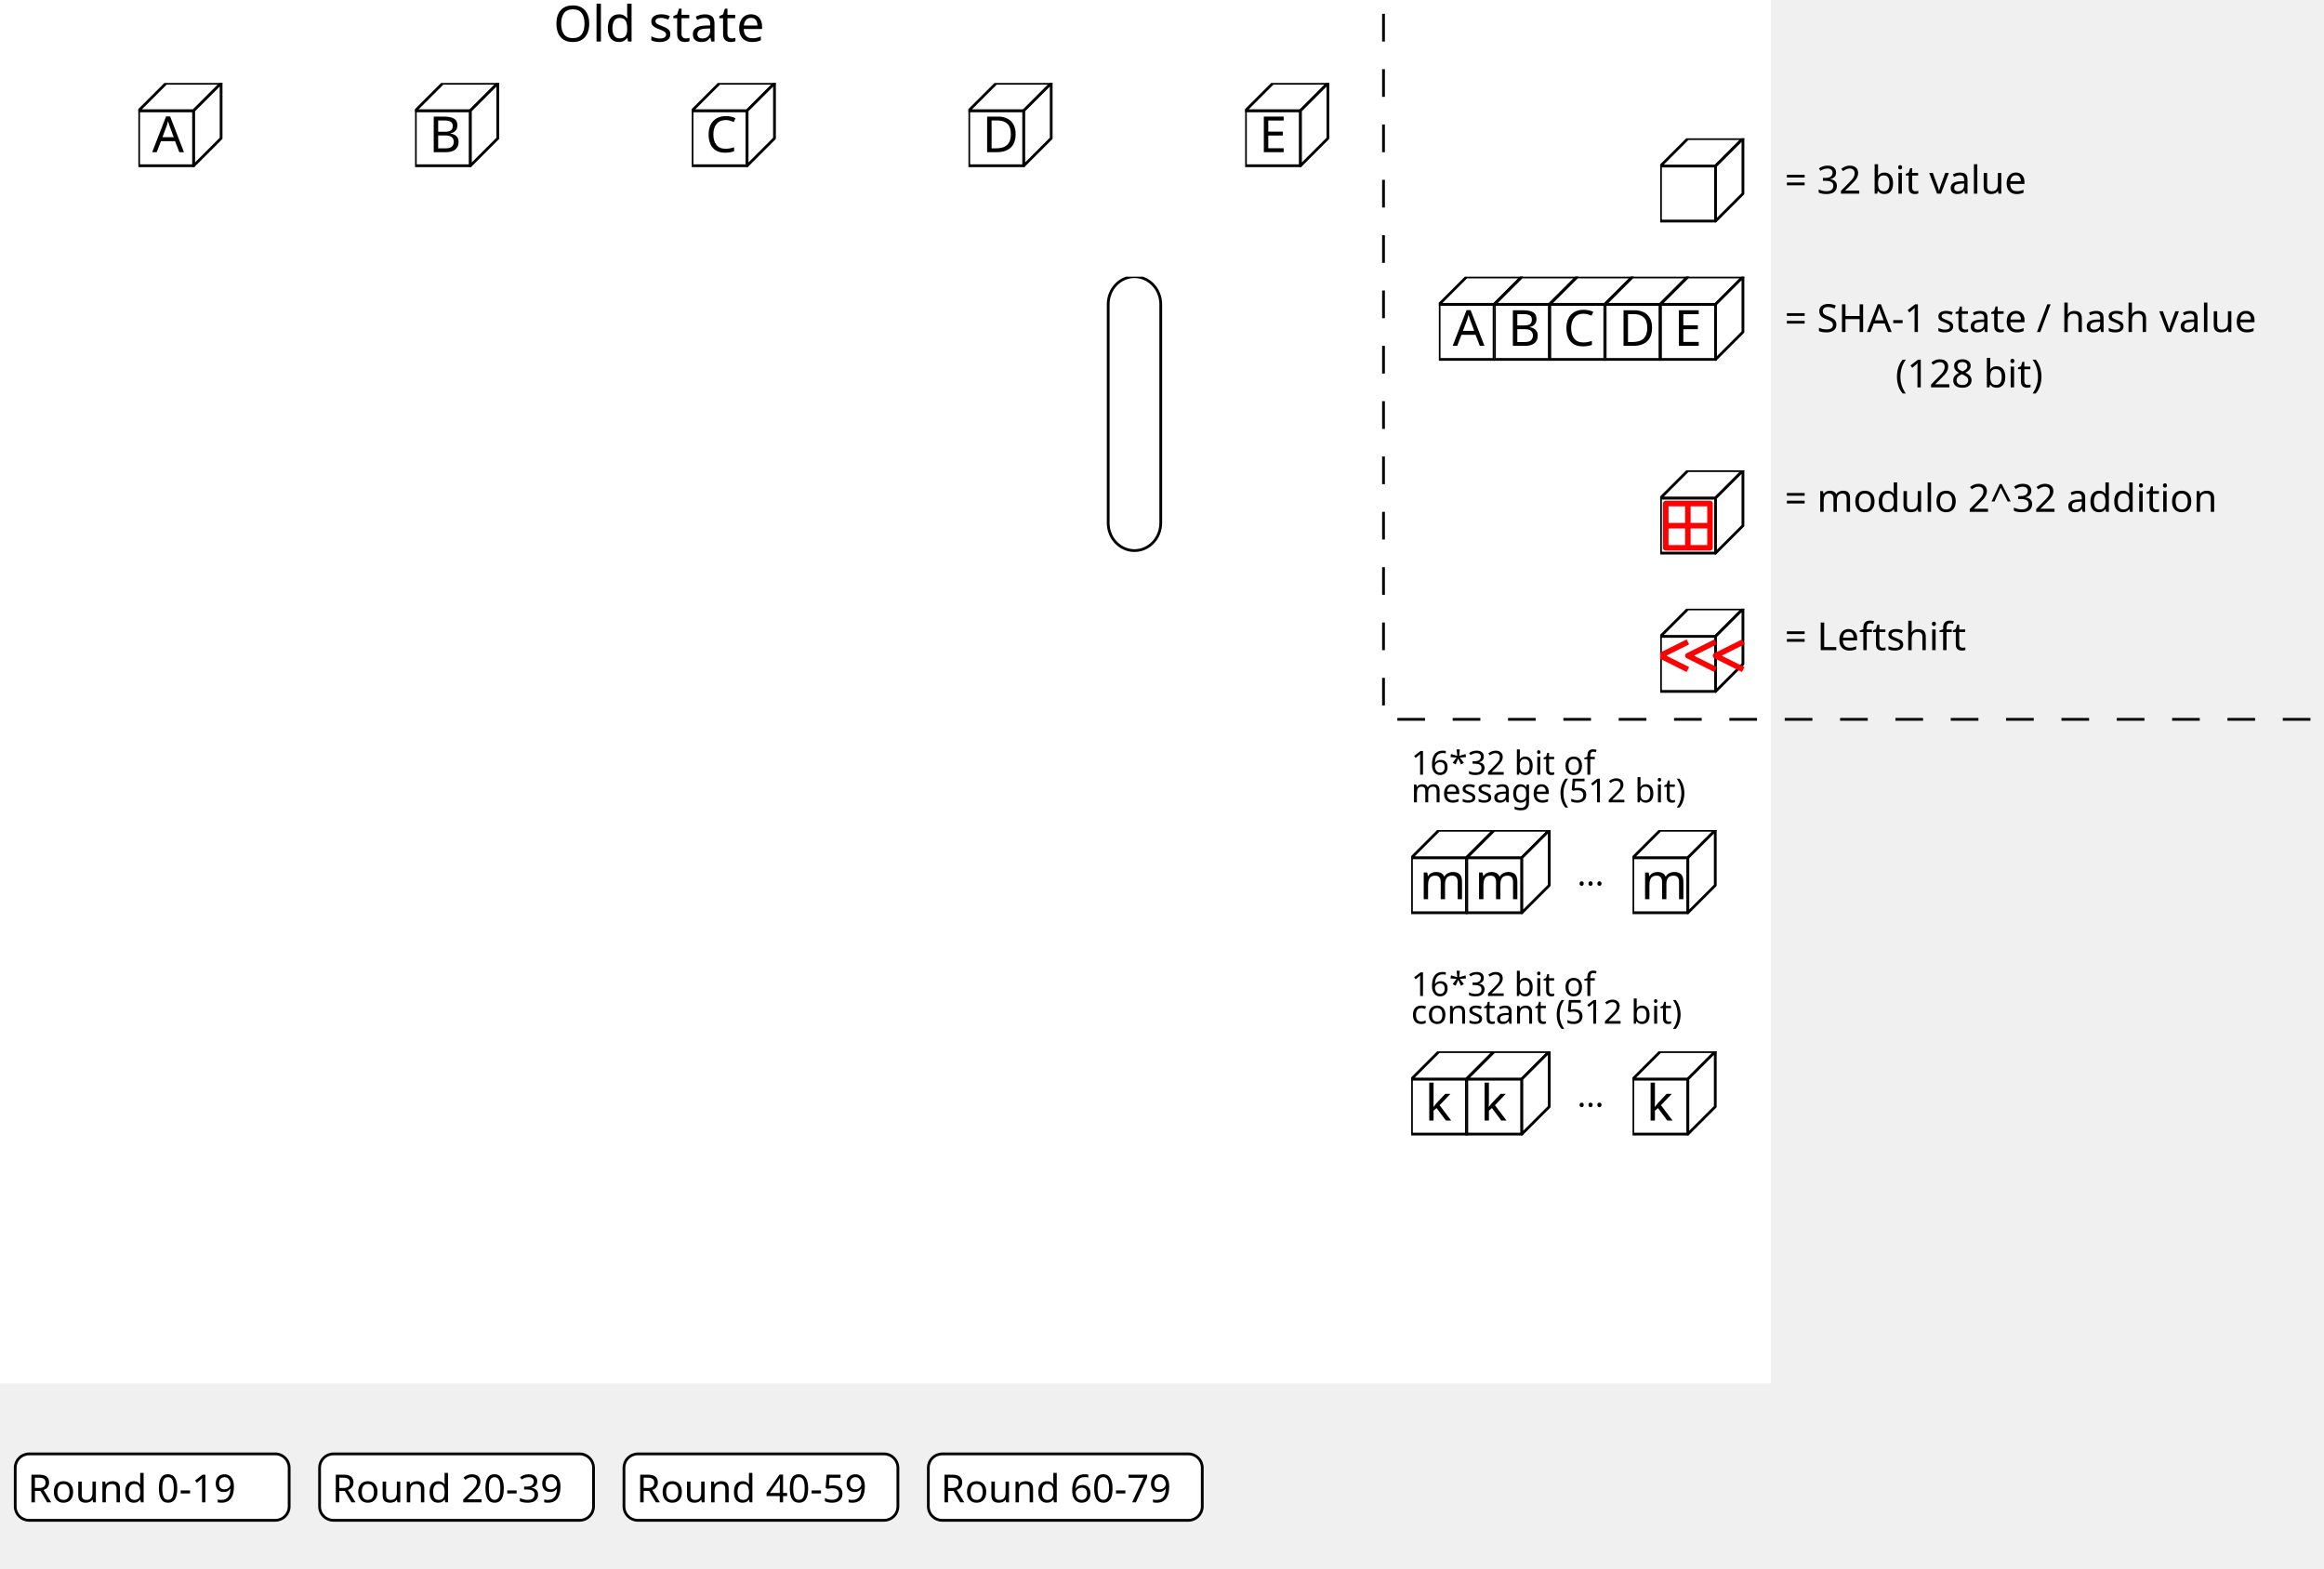
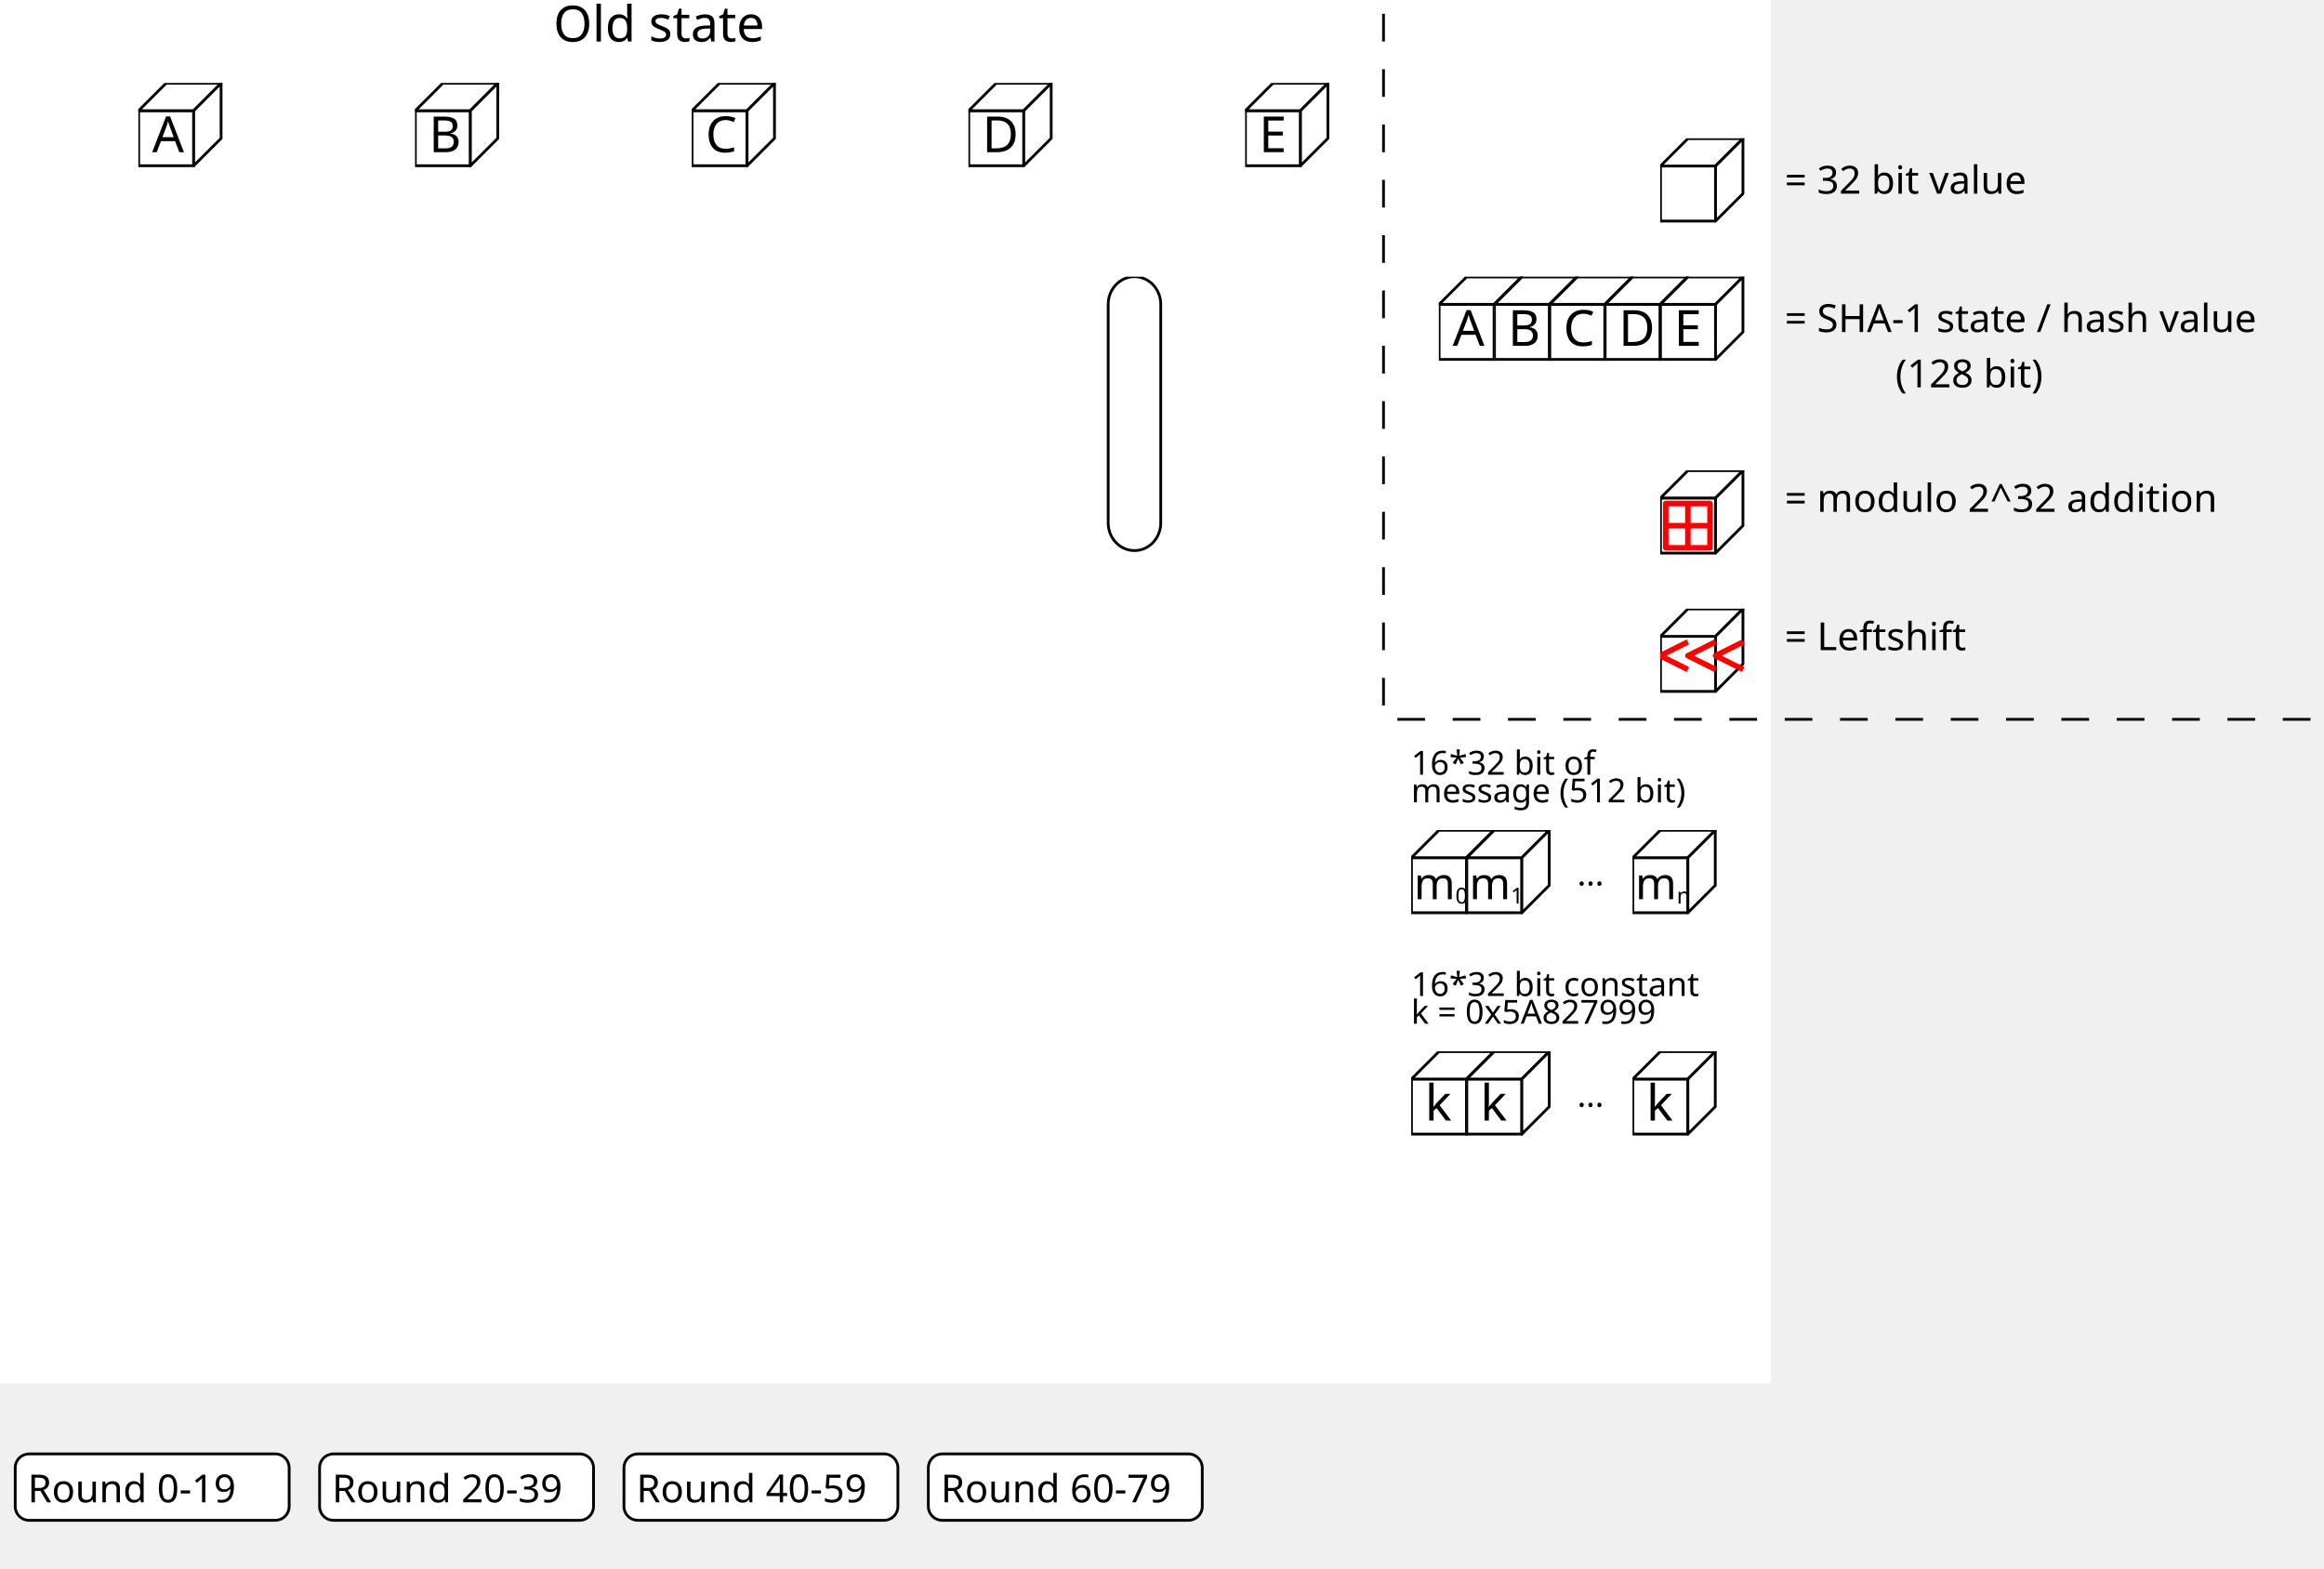
<svg xmlns="http://www.w3.org/2000/svg" xmlns:xlink="http://www.w3.org/1999/xlink" width="200mm" height="135mm" id="svg2">
  <defs id="defs4">
    <svg width="30" height="30" id="bit">
      <rect y="10" x="0.1" width="19.9" height="19.9" fill="white" stroke="black" />
      <polygon fill="white" stroke="black" points="0.1 10, 10 0.1, 29.9 0.1, 20 10" />
      <polygon fill="white" stroke="black" points="29.9 0.1, 29.9 20, 20 29.9, 20 10" />
    </svg>
    <svg width="30" height="30" id="a">
      <use xlink:href="#bit" x="0" y="0" />
      <text fill="black" x="5" y="25" style="font-size:18px;">
        A
       </text>
    </svg>
    <svg width="30" height="30" id="b">
      <use xlink:href="#bit" x="0" y="0" />
      <text fill="black" x="5" y="25" style="font-size:18px;">
        B
       </text>
    </svg>
    <svg width="30" height="30" id="c">
      <use xlink:href="#bit" x="0" y="0" />
      <text fill="black" x="5" y="25" style="font-size:18px;">
        C
       </text>
    </svg>
    <svg width="30" height="30" id="d">
      <use xlink:href="#bit" x="0" y="0" />
      <text fill="black" x="5" y="25" style="font-size:18px;">
        D
       </text>
    </svg>
    <svg width="30" height="30" id="e">
      <use xlink:href="#bit" x="0" y="0" />
      <text fill="black" x="5" y="25" style="font-size:18px;">
        E
       </text>
    </svg>
-     <svg width="30" height="30" id="m">
-       <use xlink:href="#bit" x="0" y="0" />
-       <text fill="black" x="3" y="25" style="font-size:18px;">
-        m
-        </text>
+     <svg width="30" height="30" id="m0">
+       <use xlink:href="#bit" x="0" y="0" />
+       <text fill="black" x="1" y="25" style="font-size:16px;">
+        m<tspan style="baseline-shift:sub;font-size:8px">0</tspan>
+       </text>
+     </svg>
+     <svg width="30" height="30" id="m1">
+       <use xlink:href="#bit" x="0" y="0" />
+       <text fill="black" x="1" y="25" style="font-size:16px;">
+        m<tspan style="baseline-shift:sub;font-size:8px">1</tspan>
+       </text>
+     </svg>
+     <svg width="30" height="30" id="mn">
+       <use xlink:href="#bit" x="0" y="0" />
+       <text fill="black" x="1" y="25" style="font-size:16px;">
+        m<tspan style="baseline-shift:sub;font-size:8px">n</tspan>
+       </text>
    </svg>
    <svg width="30" height="30" id="k">
      <use xlink:href="#bit" x="0" y="0" />
      <text fill="black" x="5" y="25" style="font-size:18px;">
       k
       </text>
    </svg>
    <svg id="f" width="20" height="100">
      <rect x="0.5" width="19" height="99" rx="10" ry="10" fill="white" stroke="black" />
      <text fill="black" x="8" y="50">
        F
        </text>
    </svg>
    <path id="arrow0" d="m 0 0 l 50 0 -4 -4 m 4 4 l -4 4" stroke="black" />
    <path id="arrow1" d="m 0 0 l 20 0 -4 -4 m 4 4 l -4 4" stroke="black" />
    <svg id="xor" width="30" height="30">
      <use xlink:href="#bit" x="0" y="0" />
      <circle cx="15" cy="15" r="13" stroke="red" stroke-width="2" />
      <path d="M 15 2 l 0 26 M 2 15 l 26 0" stroke="red" stroke-width="2" />
    </svg>
    <svg id="shift" width="30" height="30">
      <use xlink:href="#bit" x="0" y="0" />
      <path d="M 10 12 l -10 5 10 5 m 10 -10 l -10 5 10 5 m 10 -10 l -10 5 10 5" stroke="red" stroke-width="2" />
    </svg>
    <svg id="add" width="30" height="30">
      <use xlink:href="#bit" x="0" y="0" />
      <rect x="2" y="12" width="16" height="16" stroke="red" stroke-width="2" />
      <path d="M 10 12 l 0 16 M 2 20 l 16 0" stroke="red" stroke-width="2" />
    </svg>
  </defs>
  <g style="fill:none;fill-rule:evenodd;stroke:none;stroke-width:1px;stroke-linecap:butt;stroke-linejoin:round;stroke-opacity:1;font-family:'sans';" id="g2383 " transform="scale(0.9)">
    <rect x="0" y="0" width="640" height="500" fill="white" />
    <svg id="f" width="20" height="100" x="400" y="100">
      <rect x="0.5" width="19" height="99" rx="10" ry="10" fill="white" stroke="black">
        <animateColor attributeName="fill" id="f_ani" begin="b02.end" dur="1" from="#ffffff" to="#ff0000" />
        <animateColor attributeName="fill" id="f_ani2" begin="f_ani.end" dur="1" from="#ff0000" to="#ffffff" fill="freeze" />
      </rect>
      <text fill="black" x="5" y="50" opacity="0">
        F
        <animate attributeName="opacity" from="1" to="1" begin="round1.click" dur="1" fill="freeze" />
        <animate attributeName="opacity" from="0" to="0" begin="round2.click" dur="1" fill="freeze" />
        <animate attributeName="opacity" from="0" to="0" begin="round3.click" dur="1" fill="freeze" />
        <animate attributeName="opacity" from="0" to="0" begin="round4.click" dur="1" fill="freeze" />
      </text>
      <text fill="black" x="5" y="50" opacity="0">
        G
        <animate attributeName="opacity" from="0" to="0" begin="round1.click" dur="1" fill="freeze" />
        <animate attributeName="opacity" from="1" to="1" begin="round2.click" dur="1" fill="freeze" />
        <animate attributeName="opacity" from="0" to="0" begin="round3.click" dur="1" fill="freeze" />
        <animate attributeName="opacity" from="0" to="0" begin="round4.click" dur="1" fill="freeze" />
      </text>
      <text fill="black" x="5" y="50" opacity="0">
        H
        <animate attributeName="opacity" from="0" to="0" begin="round1.click" dur="1" fill="freeze" />
        <animate attributeName="opacity" from="0" to="0" begin="round2.click" dur="1" fill="freeze" />
        <animate attributeName="opacity" from="1" to="1" begin="round3.click" dur="1" fill="freeze" />
        <animate attributeName="opacity" from="0" to="0" begin="round4.click" dur="1" fill="freeze" />
      </text>
      <text fill="black" x="5" y="50" opacity="0">
        I
        <animate attributeName="opacity" from="0" to="0" begin="round1.click" dur="1" fill="freeze" />
        <animate attributeName="opacity" from="0" to="0" begin="round2.click" dur="1" fill="freeze" />
        <animate attributeName="opacity" from="0" to="0" begin="round3.click" dur="1" fill="freeze" />
        <animate attributeName="opacity" from="1" to="1" begin="round4.click" dur="1" fill="freeze" />
      </text>
    </svg>
    <use xlink:href="#a" x="50" y="30">
      <animate attributeName="x" from="50" to="50" begin="start.begin" dur="0" fill="freeze" />
      <animate attributeName="y" id="a01" from="30" to="135" begin="start.begin" dur="2" fill="freeze" />
      <animate attributeName="y" id="a03" from="135" to="220" begin="f01.end+1" dur="2" fill="freeze" />
      <animate attributeName="y" id="a06" from="220" to="300" begin="b03.end+1" dur="2" fill="freeze" />
      <animate attributeName="y" id="a07" from="300" to="380" begin="m01.end+1" dur="2" fill="freeze" />
      <animate attributeName="y" id="a08y" from="380" to="460" begin="k01.end+1" dur="3" fill="freeze" />
      <animate attributeName="x" id="a08x" from="50" to="150" begin="k01.end+1" dur="3" fill="freeze" />
      <animate attributeName="y" id="a09" from="460" to="30" begin="a08y.end+2" dur="5" fill="freeze" />
    </use>
    <use xlink:href="#b" x="150" y="30">
      <animate attributeName="x" from="150" to="150" begin="start.begin" dur="0" fill="freeze" />
      <animate attributeName="y" id="b01" from="30" to="170" begin="start.begin" dur="2" fill="freeze" />
      <animate attributeName="y" id="b03" from="170" to="220" begin="a05.end+1" dur="2" fill="freeze" />
      <animate attributeName="y" id="b06" from="220" to="300" begin="b03.end+1" dur="2" fill="freeze" />
      <animate attributeName="y" id="b07" from="300" to="380" begin="m01.end+1" dur="2" fill="freeze" />
      <animate attributeName="y" id="b08y" from="380" to="460" begin="k01.end+1" dur="3" fill="freeze" />
      <animate attributeName="x" id="b08x" from="150" to="250" begin="k01.end+1" dur="3" fill="freeze" />
      <animate attributeName="y" id="b09" from="460" to="30" begin="a08y.end+2" dur="5" fill="freeze" />
    </use>
    <use xlink:href="#b" x="-150" y="170">
      <animate attributeName="x" id="b02" from="150" to="400" begin="b01.end" dur="5" />
    </use>
    <use xlink:href="#c" x="250" y="30">
      <animate attributeName="x" from="250" to="250" begin="start.begin" dur="0" fill="freeze" />
      <animate attributeName="y" id="c01" from="30" to="135" begin="start.begin" dur="2" fill="freeze" />
      <animate attributeName="y" id="c03" from="135" to="220" begin="a05.end+1" dur="2" fill="freeze" />
      <animate attributeName="y" id="c06" from="220" to="300" begin="b03.end+1" dur="2" fill="freeze" />
      <animate attributeName="y" id="c07" from="300" to="380" begin="m01.end+1" dur="2" fill="freeze" />
      <animate attributeName="y" id="c08y" from="380" to="460" begin="k01.end+1" dur="3" fill="freeze" />
      <animate attributeName="x" id="c08x" from="250" to="350" begin="k01.end+1" dur="3" fill="freeze" />
      <animate attributeName="y" id="c09" from="460" to="30" begin="a08y.end+2" dur="5" fill="freeze" />
    </use>
    <use xlink:href="#c" x="-250" y="135">
      <animate attributeName="x" id="c02" from="250" to="400" begin="b01.end+2" dur="3" />
    </use>
    <use xlink:href="#d" x="350" y="30">
      <animate attributeName="x" from="350" to="350" begin="start.begin" dur="0" fill="freeze" />
      <animate attributeName="y" id="d01" from="30" to="100" begin="start.begin" dur="2" fill="freeze" />
      <animate attributeName="y" id="d03" from="100" to="220" begin="a05.end+1" dur="2" fill="freeze" />
      <animate attributeName="y" id="d06" from="220" to="300" begin="b03.end+1" dur="2" fill="freeze" />
      <animate attributeName="y" id="d07" from="300" to="380" begin="m01.end+1" dur="2" fill="freeze" />
      <animate attributeName="y" id="d08y" from="380" to="460" begin="k01.end+1" dur="3" fill="freeze" />
      <animate attributeName="x" id="d08x" from="350" to="450" begin="k01.end+1" dur="3" fill="freeze" />
      <animate attributeName="y" id="d09" from="460" to="30" begin="a08y.end+2" dur="5" fill="freeze" />
    </use>
    <use xlink:href="#d" x="-350" y="100">
      <animate attributeName="x" id="d02" from="350" to="400" begin="b01.end+4" dur="1" />
    </use>
    <use xlink:href="#e" x="450" y="30">
      <animate attributeName="x" from="450" to="450" begin="start.begin" dur="0" fill="freeze" />
      <animate attributeName="y" id="e01" from="30" to="135" begin="start.begin" dur="2" fill="freeze" />
      <animate attributeName="y" id="e03" from="135" to="220" begin="f01.end+1" dur="2" fill="freeze" />
      <animate attributeName="y" id="e06" from="220" to="300" begin="b03.end+1" dur="2" fill="freeze" />
      <animate attributeName="y" id="e07" from="300" to="380" begin="m01.end+1" dur="2" fill="freeze" />
      <animate attributeName="y" id="e08y" from="380" to="460" begin="k01.end+1" dur="3" fill="freeze" />
      <animate attributeName="x" id="e08x" from="450" to="50" begin="k01.end+1" dur="3" fill="freeze" />
      <animate attributeName="y" id="e09" from="460" to="30" begin="a08y.end+2" dur="5" fill="freeze" />
    </use>
    <use xlink:href="#a" x="50" y="220" opacity="0">
      <set attributeName="opacity" to="1" begin="a03.end" />
      <animate attributeName="x" id="a04" from="50" to="200" begin="a03.end" dur="2" fill="freeze" />
      <animate attributeName="x" id="a05" from="200" to="450" begin="a04.end+1" dur="3" fill="freeze" />
      <set attributeName="opacity" to="0" begin="a05.end" />
    </use>
    <use xlink:href="#bit" x="-400" y="135">
      <animate attributeName="x" id="f01" from="400" to="450" begin="f_ani2.end" dur="1" />
    </use>
    <use xlink:href="#add" x="-450" y="135">
      <set attributeName="y" to="135" begin="start.begin" />
      <set attributeName="x" to="450" dur="1" begin="f01.end" />
      <set attributeName="y" to="220" begin="a05.end" />
      <set attributeName="x" to="450" dur="1" begin="a05.end" />
      <set attributeName="y" to="300" begin="m01.end" />
      <set attributeName="x" to="450" dur="1" begin="m01.end" />
      <set attributeName="y" to="380" begin="k01.end" />
      <set attributeName="x" to="450" dur="1" begin="k01.end" />
    </use>
    <use xlink:href="#shift" x="200" y="220" opacity="0">
      <set attributeName="x" to="200" begin="start.begin" />
      <set attributeName="opacity" to="1" dur="1" begin="a04.end" />
      <set attributeName="x" to="150" begin="b03.end" />
      <set attributeName="opacity" to="1" dur="1" begin="b03.end" />
    </use>
    <text fill="black" x="510" y="280" style="font-size:12px;">
16*32 bit of
</text>
    <text fill="black" x="510" y="290" style="font-size:12px;">
message (512 bit)
</text>
-     <use xlink:href="#m" x="510" y="300">
+     <use xlink:href="#m0" x="510" y="300">
      <animate attributeName="x" from="510" to="510" begin="start.begin" dur="0" fill="freeze" />
      <set attributeName="opacity" to="1" begin="start.begin" />
-       <animate attributeName="x" id="m01" from="510" to="450" begin="e06.end" dur="1" />
+       <animate attributeName="x" id="m01" from="510" to="450" begin="e06.end" dur="1" fill="freeze" />
      <set attributeName="opacity" to="0" begin="m01.end" />
    </use>
-     <use xlink:href="#m" x="530" y="300">
+     <use xlink:href="#m1" x="530" y="300">
      <animate attributeName="x" from="530" to="530" begin="start.begin" dur="0" fill="freeze" />
      <animate attributeName="x" id="m02" from="530" to="510" begin="a09.end-1" dur="1" fill="freeze" />
    </use>
    <text fill="black" x="570" y="320">
...
</text>
-     <use xlink:href="#m" x="590" y="300">
+     <use xlink:href="#mn" x="590" y="300">
</use>
    <text fill="black" x="510" y="360" style="font-size:12px;">
- 16*32 bit of
+ 16*32 bit constant
</text>
    <text fill="black" x="510" y="370" style="font-size:12px;">
- constant (512 bit)
- </text>
+ k = 0x5A827999
+ <animate attributeName="opacity" from="1" to="1" begin="round1.click" dur="1" fill="freeze" />
+       <animate attributeName="opacity" from="0" to="0" begin="round2.click" dur="1" fill="freeze" />
+       <animate attributeName="opacity" from="0" to="0" begin="round3.click" dur="1" fill="freeze" />
+       <animate attributeName="opacity" from="0" to="0" begin="round4.click" dur="1" fill="freeze" />
+     </text>
+     <text fill="black" x="510" y="370" style="font-size:12px;" opacity="0">
+ k = 0x6ED9EBA1
+ <animate attributeName="opacity" from="0" to="0" begin="round1.click" dur="1" fill="freeze" />
+       <animate attributeName="opacity" from="1" to="1" begin="round2.click" dur="1" fill="freeze" />
+       <animate attributeName="opacity" from="0" to="0" begin="round3.click" dur="1" fill="freeze" />
+       <animate attributeName="opacity" from="0" to="0" begin="round4.click" dur="1" fill="freeze" />
+     </text>
+     <text fill="black" x="510" y="370" style="font-size:12px;" opacity="0">
+ k = 0x8F1BBCDC
+ <animate attributeName="opacity" from="0" to="0" begin="round1.click" dur="1" fill="freeze" />
+       <animate attributeName="opacity" from="0" to="0" begin="round2.click" dur="1" fill="freeze" />
+       <animate attributeName="opacity" from="1" to="1" begin="round3.click" dur="1" fill="freeze" />
+       <animate attributeName="opacity" from="0" to="0" begin="round4.click" dur="1" fill="freeze" />
+     </text>
+     <text fill="black" x="510" y="370" style="font-size:12px;" opacity="0">
+ k = 0xCA62C1D6
+ <animate attributeName="opacity" from="0" to="0" begin="round1.click" dur="1" fill="freeze" />
+       <animate attributeName="opacity" from="0" to="0" begin="round2.click" dur="1" fill="freeze" />
+       <animate attributeName="opacity" from="0" to="0" begin="round3.click" dur="1" fill="freeze" />
+       <animate attributeName="opacity" from="1" to="1" begin="round4.click" dur="1" fill="freeze" />
+     </text>
    <use xlink:href="#k" x="510" y="380">
      <animate attributeName="x" from="510" to="510" begin="start.begin" dur="0" fill="freeze" />
      <set attributeName="opacity" to="1" begin="start.begin" />
-       <animate attributeName="x" id="k01" from="510" to="450" begin="e07.end" dur="1" />
+       <animate attributeName="x" id="k01" from="510" to="450" begin="e07.end" dur="1" fill="freeze" />
      <set attributeName="opacity" to="0" begin="k01.end" />
    </use>
    <use xlink:href="#k" x="530" y="380">
      <animate attributeName="x" from="530" to="530" begin="start.begin" dur="0" fill="freeze" />
      <animate attributeName="x" id="k02" from="530" to="510" begin="a09.end-1" dur="1" fill="freeze" />
    </use>
    <text fill="black" x="570" y="400">
...
</text>
    <use xlink:href="#k" x="590" y="380">
</use>
    <text fill="black" x="200" y="15" style="font-size:18px;">
Old state
</text>
    <text fill="black" x="120" y="520" opacity="0" style="font-size:18px;">
      <set attributeName="opacity" to="0" begin="start.begin" />
      <set attributeName="opacity" to="1" begin="a08x.end" />
New state for next round
</text>
    <text fill="black" x="140" y="190" opacity="0" style="font-size:38px;">
      <set attributeName="opacity" to="0" begin="start.begin" />
      <set attributeName="opacity" to="1" begin="a09.end" />
New round
</text>
    <use xlink:href="#bit" x="600" y="50" />
    <text fill="black" x="645" y="70" style="font-size:14px;">
= 32 bit value
</text>
    <use xlink:href="#a" x="520" y="100" />
    <use xlink:href="#b" x="540" y="100" />
    <use xlink:href="#c" x="560" y="100" />
    <use xlink:href="#d" x="580" y="100" />
    <use xlink:href="#e" x="600" y="100" />
    <text fill="black" x="645" y="120" style="font-size:14px;">
= SHA-1 state / hash value
</text>
    <text fill="black" x="685" y="140" style="font-size:14px;">
(128 bit)
</text>
    <path d="M 500 5 l 0 255 350 0" stroke="black" stroke-dasharray="10,10" />
    <use xlink:href="#add" x="600" y="170" />
    <text fill="black" x="645" y="185" style="font-size:14px;">
= modulo 2^32 addition
</text>
    <use xlink:href="#shift" x="600" y="220" />
    <text fill="black" x="645" y="235" style="font-size:14px;">
= Leftshift
</text>
    <svg x="0" y="0" width="1" height="1">
      <set attributeName="x" from="0" to="0" dur="1" id="start" begin="round1.click;round2.click;round3.click;round4.click" />
    </svg>
    <svg height="25" width="100" x="5" y="525" id="round1">
      <set attributeName="opacity" to="0" begin="start.begin" />
      <set attributeName="opacity" to="1" begin="a09.end" />
      <rect height="24" width="99" x="0.5" y="0.5" rx="5" ry="5" stroke="black" fill="white" />
      <text fill="black" x="5" y="18" style="font-size:14px;">
Round 0-19
</text>
    </svg>
    <svg height="25" width="100" x="115" y="525" id="round2">
      <set attributeName="opacity" to="0" begin="start.begin" />
      <set attributeName="opacity" to="1" begin="a09.end" />
      <rect height="24" width="99" x="0.5" y="0.5" rx="5" ry="5" stroke="black" fill="white" />
      <text fill="black" x="5" y="18" style="font-size:14px;">
Round 20-39
</text>
    </svg>
    <svg height="25" width="100" x="225" y="525" id="round3">
      <set attributeName="opacity" to="0" begin="start.begin" />
      <set attributeName="opacity" to="1" begin="a09.end" />
      <rect height="24" width="99" x="0.5" y="0.5" rx="5" ry="5" stroke="black" fill="white" />
      <text fill="black" x="5" y="18" style="font-size:14px;">
Round 40-59
</text>
    </svg>
    <svg height="25" width="100" x="335" y="525" id="round4">
      <set attributeName="opacity" to="0" begin="start.begin" />
      <set attributeName="opacity" to="1" begin="a09.end" />
      <rect height="24" width="99" x="0.5" y="0.5" rx="5" ry="5" stroke="black" fill="white" />
      <text fill="black" x="5" y="18" style="font-size:14px;">
Round 60-79
</text>
    </svg>
  </g>
</svg>
